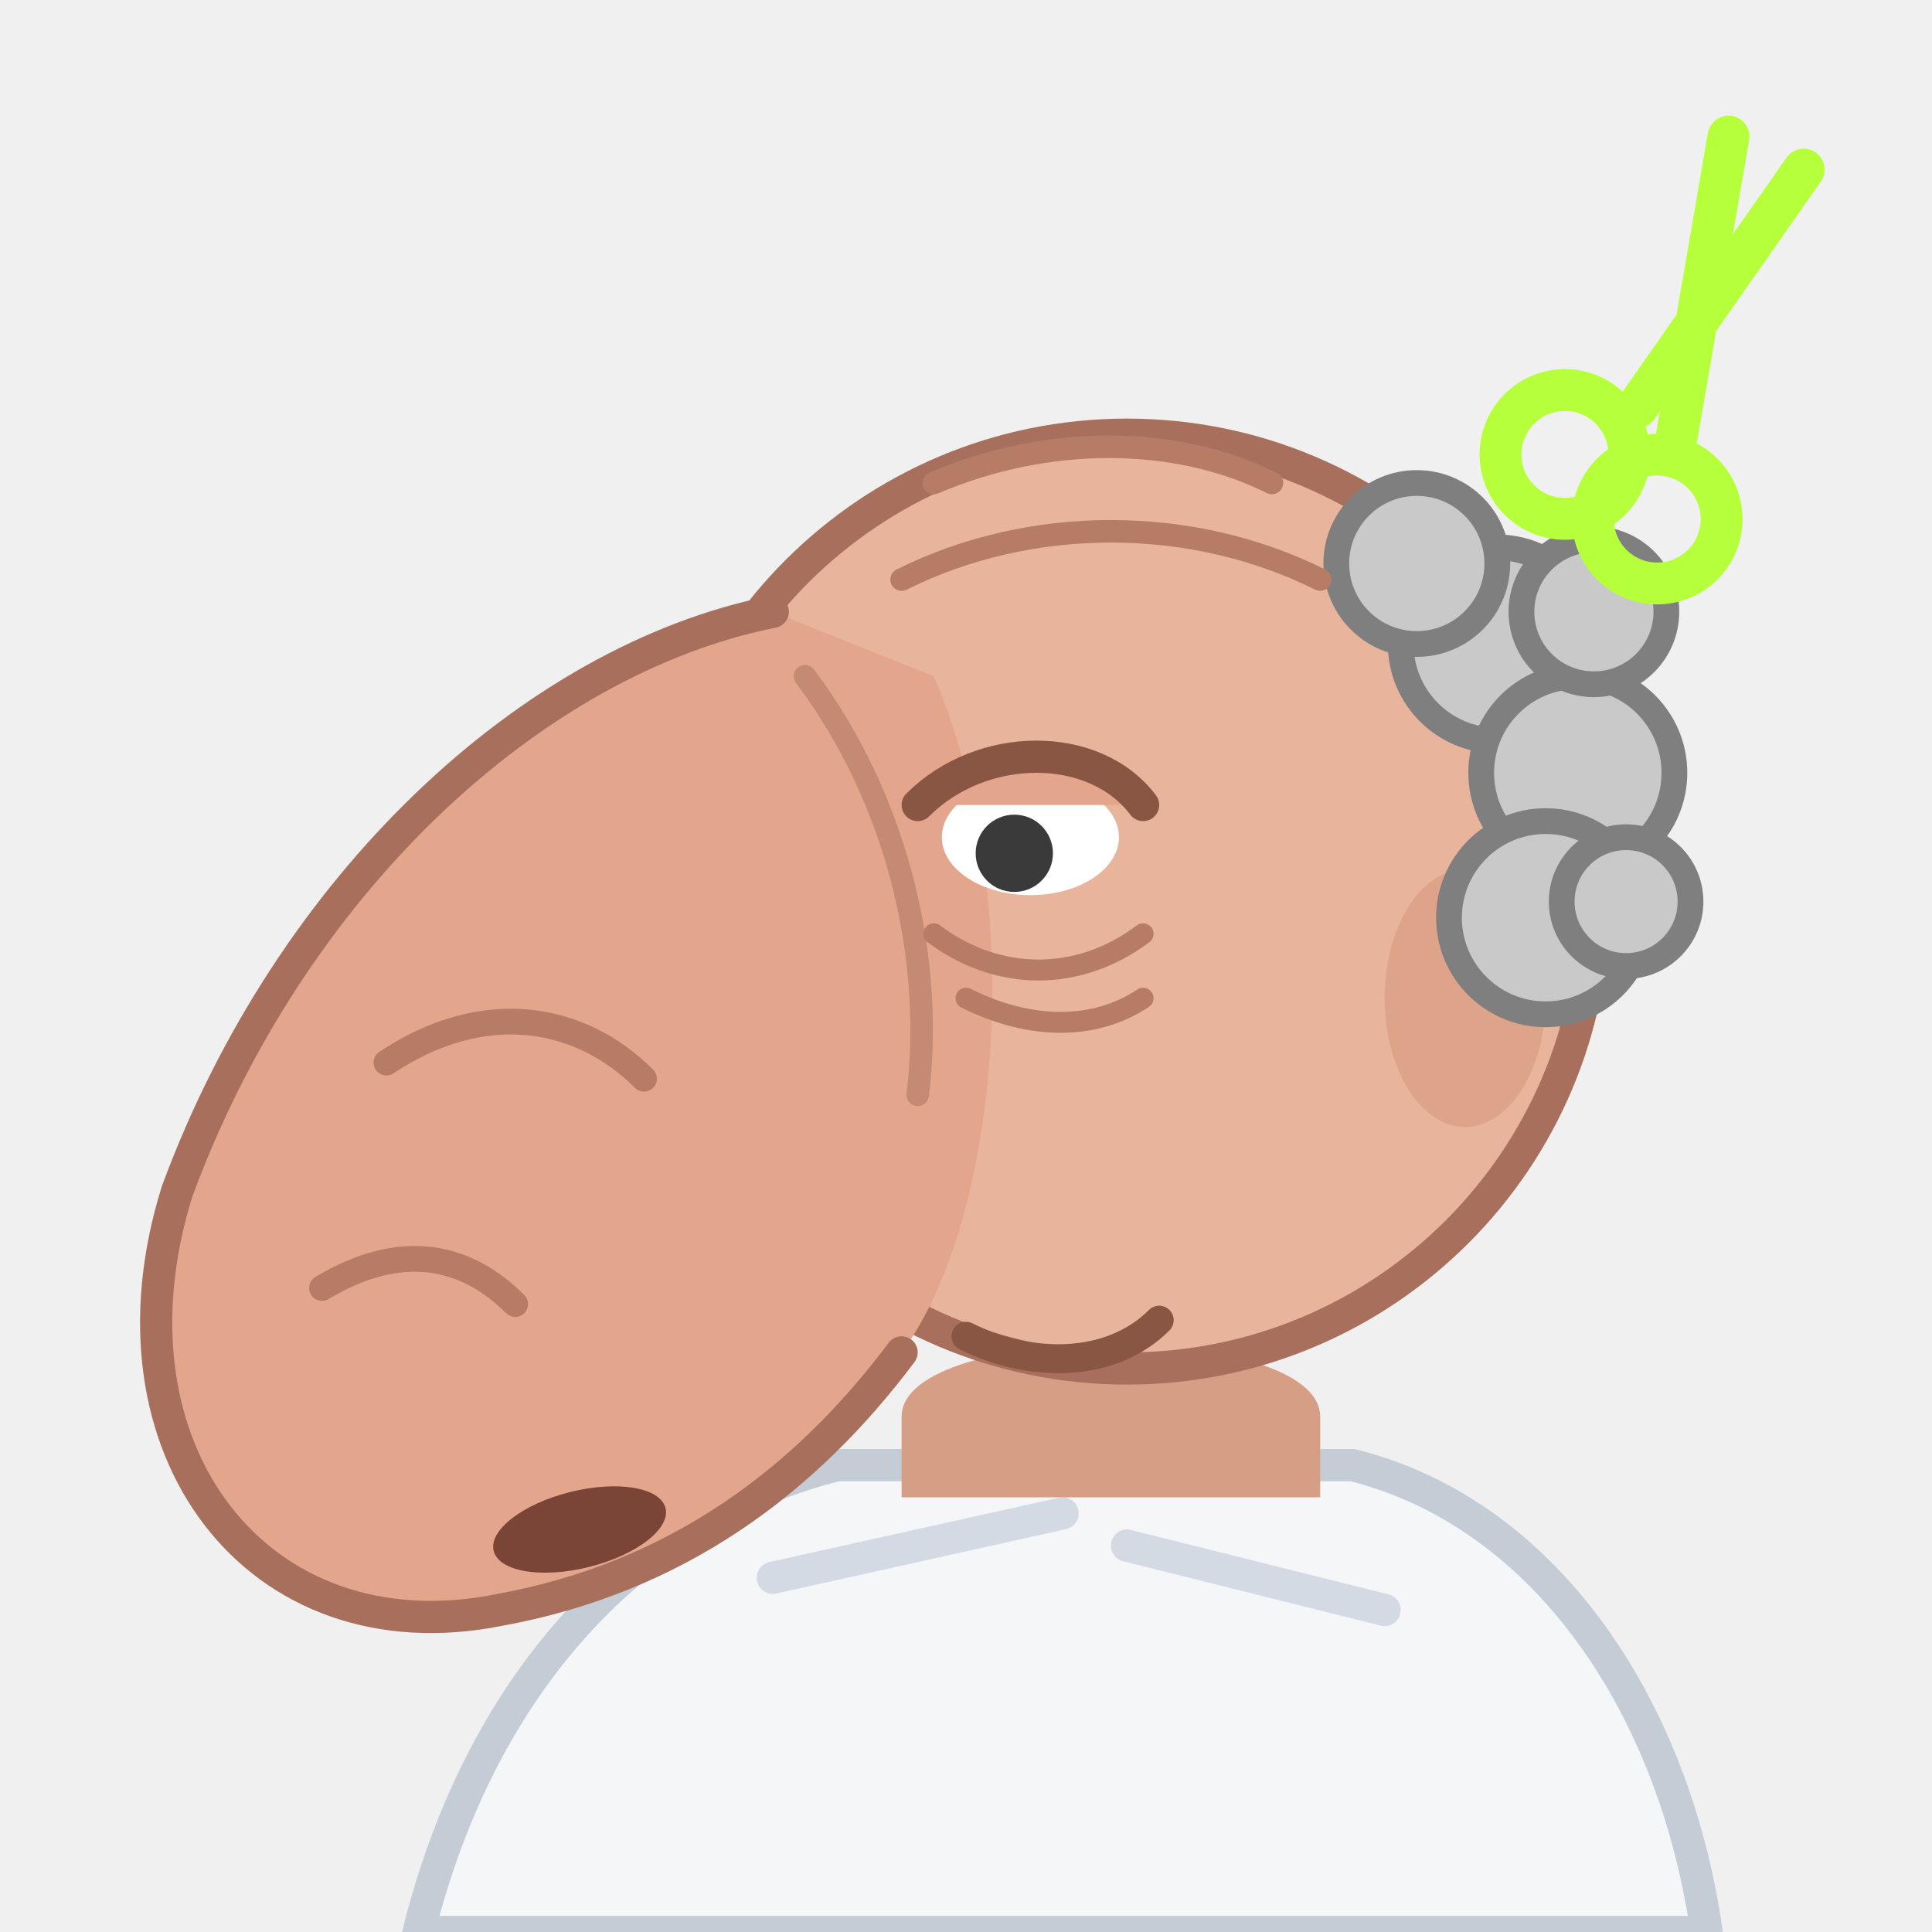
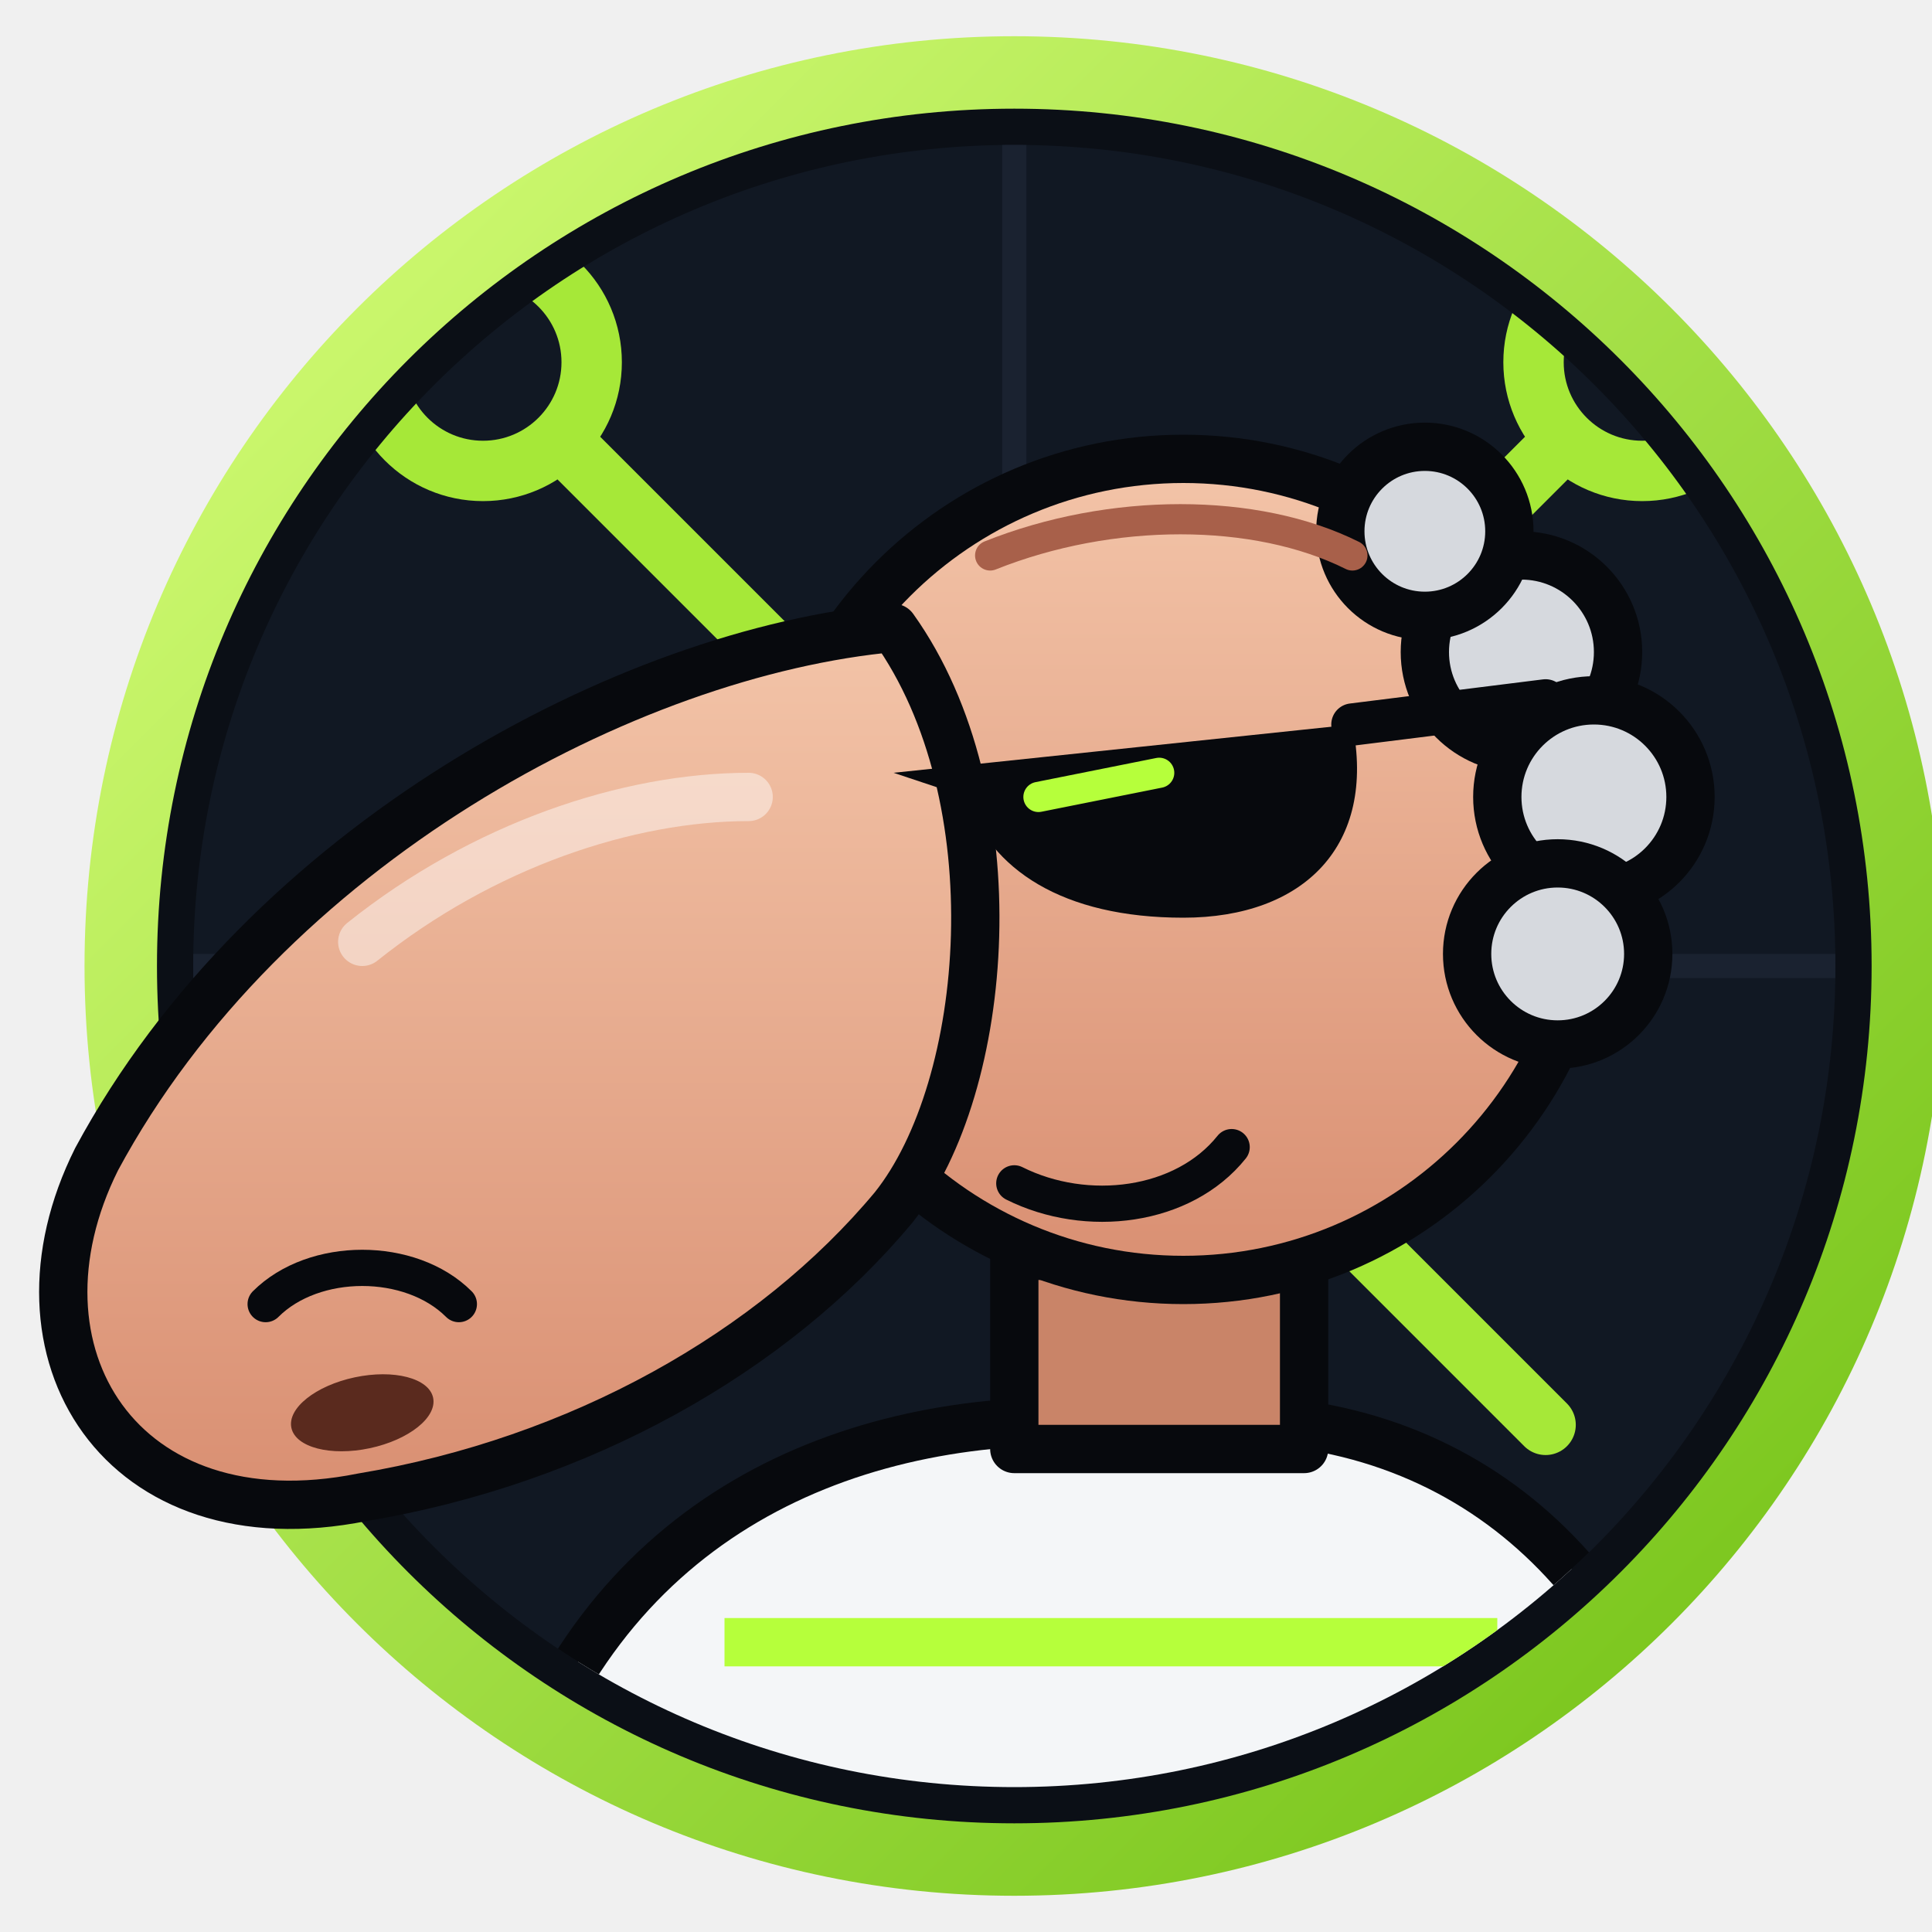
- <svg xmlns="http://www.w3.org/2000/svg" viewBox="0 0 120 120" role="img" aria-label="Big-nose guy getting a haircut">
-   <path d="M26 120 C30 104 40 94 52 91 L84 91 C96 94 104 106 106 120 Z" fill="#f4f6f8" stroke="#c4ccd6" stroke-width="2" />
-   <path d="M48 98 L66 94 M70 96 L86 100" stroke="#d3dae3" stroke-width="2" stroke-linecap="round" />
-   <path d="M56 88 C56 82 82 82 82 88 L82 93 L56 93 Z" fill="#d79e86" />
-   <circle cx="70" cy="56" r="29" fill="#e8b49b" stroke="#a8705c" stroke-width="2" />
-   <ellipse cx="91" cy="62" rx="5" ry="8" fill="#dea48a" />
-   <g fill="#c9c9c9" stroke="#7f7f7f" stroke-width="1.6">
-     <circle cx="93" cy="40" r="6" />
-     <circle cx="98" cy="48" r="6" />
-     <circle cx="96" cy="57" r="6" />
-     <circle cx="88" cy="35" r="5" />
-     <circle cx="99" cy="38" r="4.5" />
-     <circle cx="101" cy="56" r="4" />
+ <svg xmlns="http://www.w3.org/2000/svg" viewBox="0 0 160 160" role="img" aria-label="Big-nose guy logo">
+   <defs>
+     <linearGradient id="bn-skin" x1="0" y1="0" x2="0" y2="1">
+       <stop offset="0" stop-color="#f3c4a8" />
+       <stop offset="1" stop-color="#d98f72" />
+     </linearGradient>
+     <linearGradient id="bn-ring" x1="0" y1="0" x2="1" y2="1">
+       <stop offset="0" stop-color="#d8ff7a" />
+       <stop offset="1" stop-color="#6fbf12" />
+     </linearGradient>
+     <clipPath id="bn-in">
+       <circle cx="84" cy="80" r="68" />
+     </clipPath>
+   </defs>
+   <circle cx="84" cy="80" r="74" fill="#0b0f16" stroke="url(#bn-ring)" stroke-width="6" />
+   <g clip-path="url(#bn-in)">
+     <circle cx="84" cy="80" r="68" fill="#111823" />
+     <path d="M84 12 L84 148 M16 80 L152 80" stroke="#1a2230" stroke-width="2" />
+     <g stroke="#b6ff3b" stroke-width="5" stroke-linecap="round" fill="none" opacity=".9">
+       <path d="M48 38 L128 118" />
+       <path d="M128 38 L48 118" />
+       <circle cx="40" cy="30" r="9" />
+       <circle cx="136" cy="30" r="9" />
+     </g>
+     <path d="M40 160 C44 132 62 120 82 118 L108 118 C128 121 140 138 142 160 Z" fill="#f4f6f8" stroke="#07090d" stroke-width="4" />
+     <path d="M60 136 L124 136" stroke="#b6ff3b" stroke-width="4" />
  </g>
-   <path d="M48 38 C33 41 18 55 11 74 C6 90 16 103 31 100 C42 98 50 92 56 84 C62 76 64 56 58 42 Z" fill="#e3a68d" />
-   <path d="M48 38 C33 41 18 55 11 74 C6 90 16 103 31 100 C42 98 50 92 56 84" fill="none" stroke="#a8705c" stroke-width="2" stroke-linecap="round" />
-   <path d="M50 42 C56 50 58 60 57 68" fill="none" stroke="#c48a73" stroke-width="1.4" stroke-linecap="round" />
-   <path d="M24 66 C30 62 36 63 40 67 M20 80 C25 77 29 78 32 81" fill="none" stroke="#b77c66" stroke-width="1.6" stroke-linecap="round" />
-   <ellipse cx="36" cy="95" rx="5.5" ry="2.4" fill="#7a4536" transform="rotate(-14 36 95)" />
-   <ellipse cx="64" cy="52" rx="5.5" ry="3.6" fill="#fff" />
-   <circle cx="63" cy="53" r="2.4" fill="#3a3a3a" />
-   <path d="M57 50 C61 46 68 46 71 50" fill="#e3a68d" stroke="#8a5644" stroke-width="2" stroke-linecap="round" />
-   <path d="M58 58 C62 61 67 61 71 58 M60 62 C64 64 68 64 71 62" fill="none" stroke="#b77c66" stroke-width="1.3" stroke-linecap="round" />
-   <path d="M56 36 C64 32 74 32 82 36 M58 30 C65 27 73 27 79 30" fill="none" stroke="#b77c66" stroke-width="1.4" stroke-linecap="round" />
-   <path d="M60 83 C64 85 69 85 72 82" fill="none" stroke="#8a5644" stroke-width="1.8" stroke-linecap="round" />
-   <g transform="translate(104 22) rotate(35)" stroke="#b6ff3b" stroke-width="2.6" fill="none" stroke-linecap="round">
-     <path d="M0 -14 L0 4" />
-     <path d="M-5 -13 L3 4" />
-     <circle cx="-2" cy="9" r="4" />
-     <circle cx="5" cy="9" r="4" />
+   <g stroke="#07090d" stroke-width="4" stroke-linejoin="round" stroke-linecap="round">
+     <path d="M84 104 L84 120 L108 120 L108 104 Z" fill="#c98468" />
+     <circle cx="98" cy="72" r="34" fill="url(#bn-skin)" />
+     <g fill="#d6d9de">
+       <circle cx="126" cy="54" r="8" />
+       <circle cx="132" cy="66" r="8" />
+       <circle cx="129" cy="79" r="7.5" />
+       <circle cx="118" cy="44" r="7" />
+     </g>
+     <path d="M74 52 C52 54 22 70 8 96 C0 112 10 128 30 124 C48 121 64 112 74 100 C82 90 84 66 74 52 Z" fill="url(#bn-skin)" />
  </g>
+   <path d="M22 108 C26 104 34 104 38 108" stroke="#07090d" stroke-width="3" fill="none" stroke-linecap="round" />
+   <ellipse cx="30" cy="117" rx="6" ry="3" fill="#5a2a1e" transform="rotate(-12 30 117)" />
+   <path d="M30 78 C40 70 52 66 62 66" stroke="#fff" stroke-opacity=".45" stroke-width="4" fill="none" stroke-linecap="round" />
+   <path d="M74 64 L112 60 C114 70 108 76 98 76 C88 76 82 72 80 66 Z" fill="#07090d" />
+   <path d="M86 66 L96 64" stroke="#b6ff3b" stroke-width="2.5" stroke-linecap="round" />
+   <path d="M112 60 L128 58" stroke="#07090d" stroke-width="3.5" stroke-linecap="round" />
+   <path d="M82 46 C92 42 104 42 112 46" stroke="#a8604a" stroke-width="2.5" fill="none" stroke-linecap="round" />
+   <path d="M84 98 C90 101 98 100 102 95" stroke="#07090d" stroke-width="3" fill="none" stroke-linecap="round" />
</svg>
